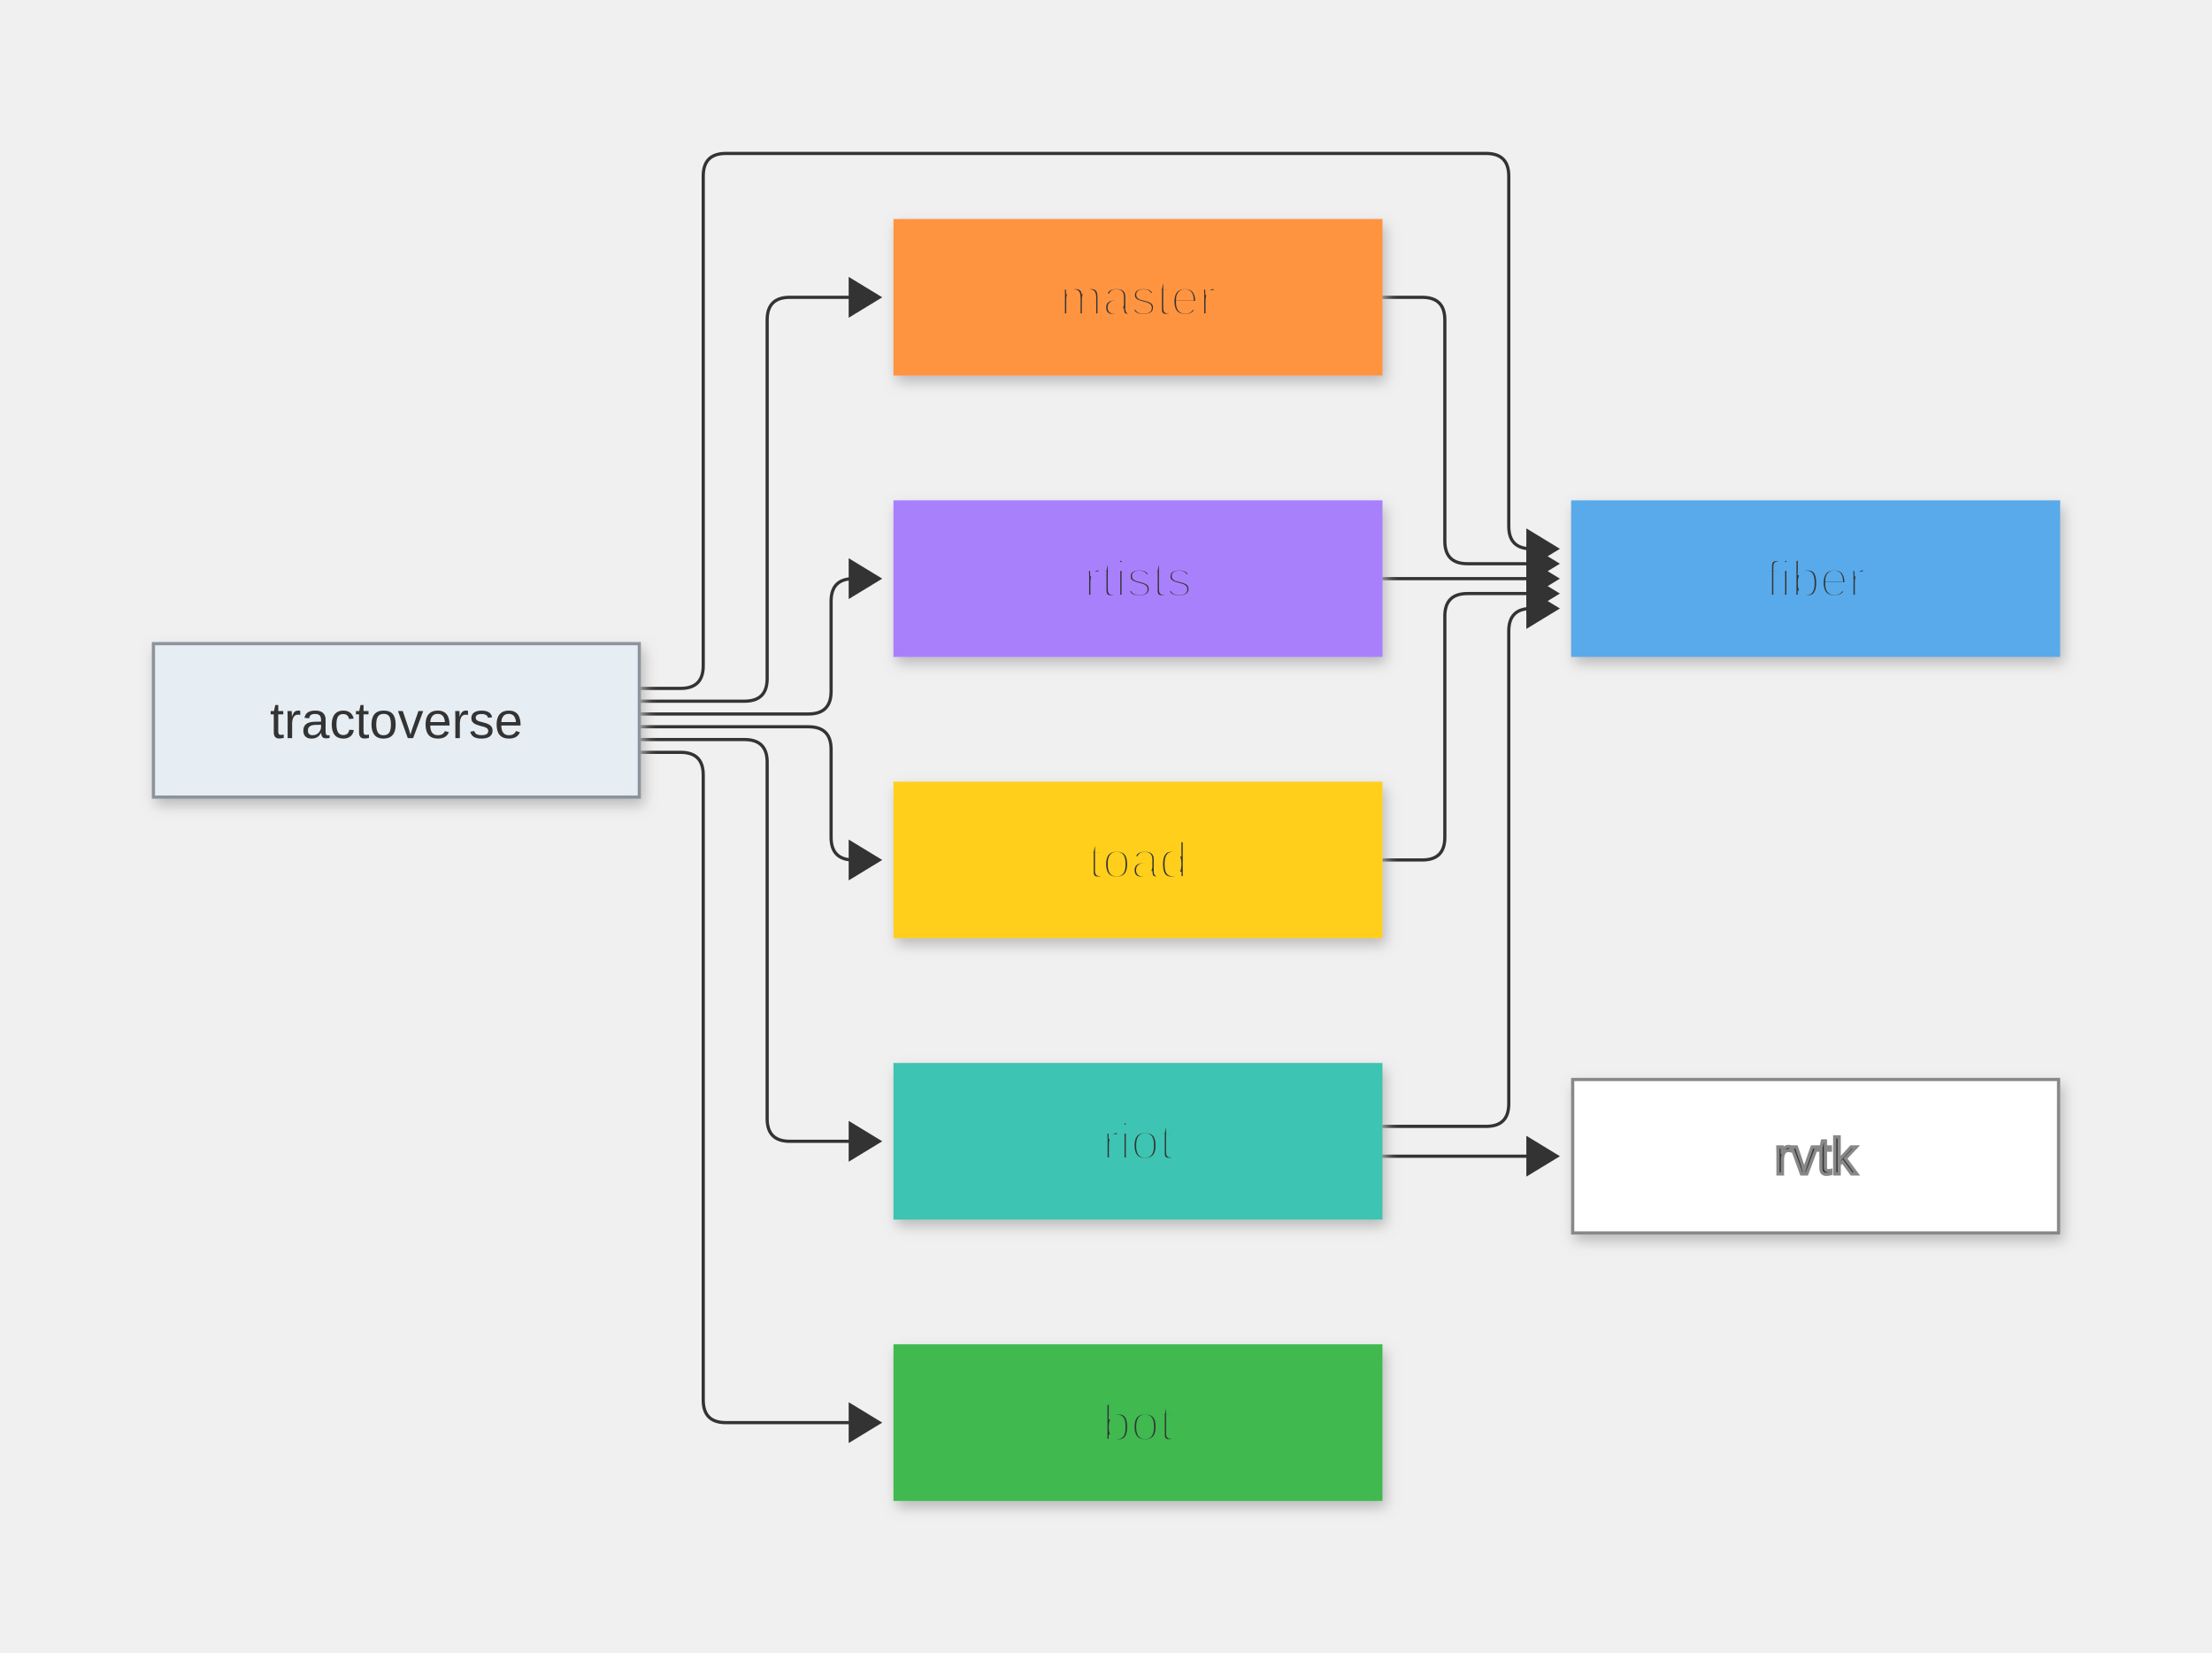
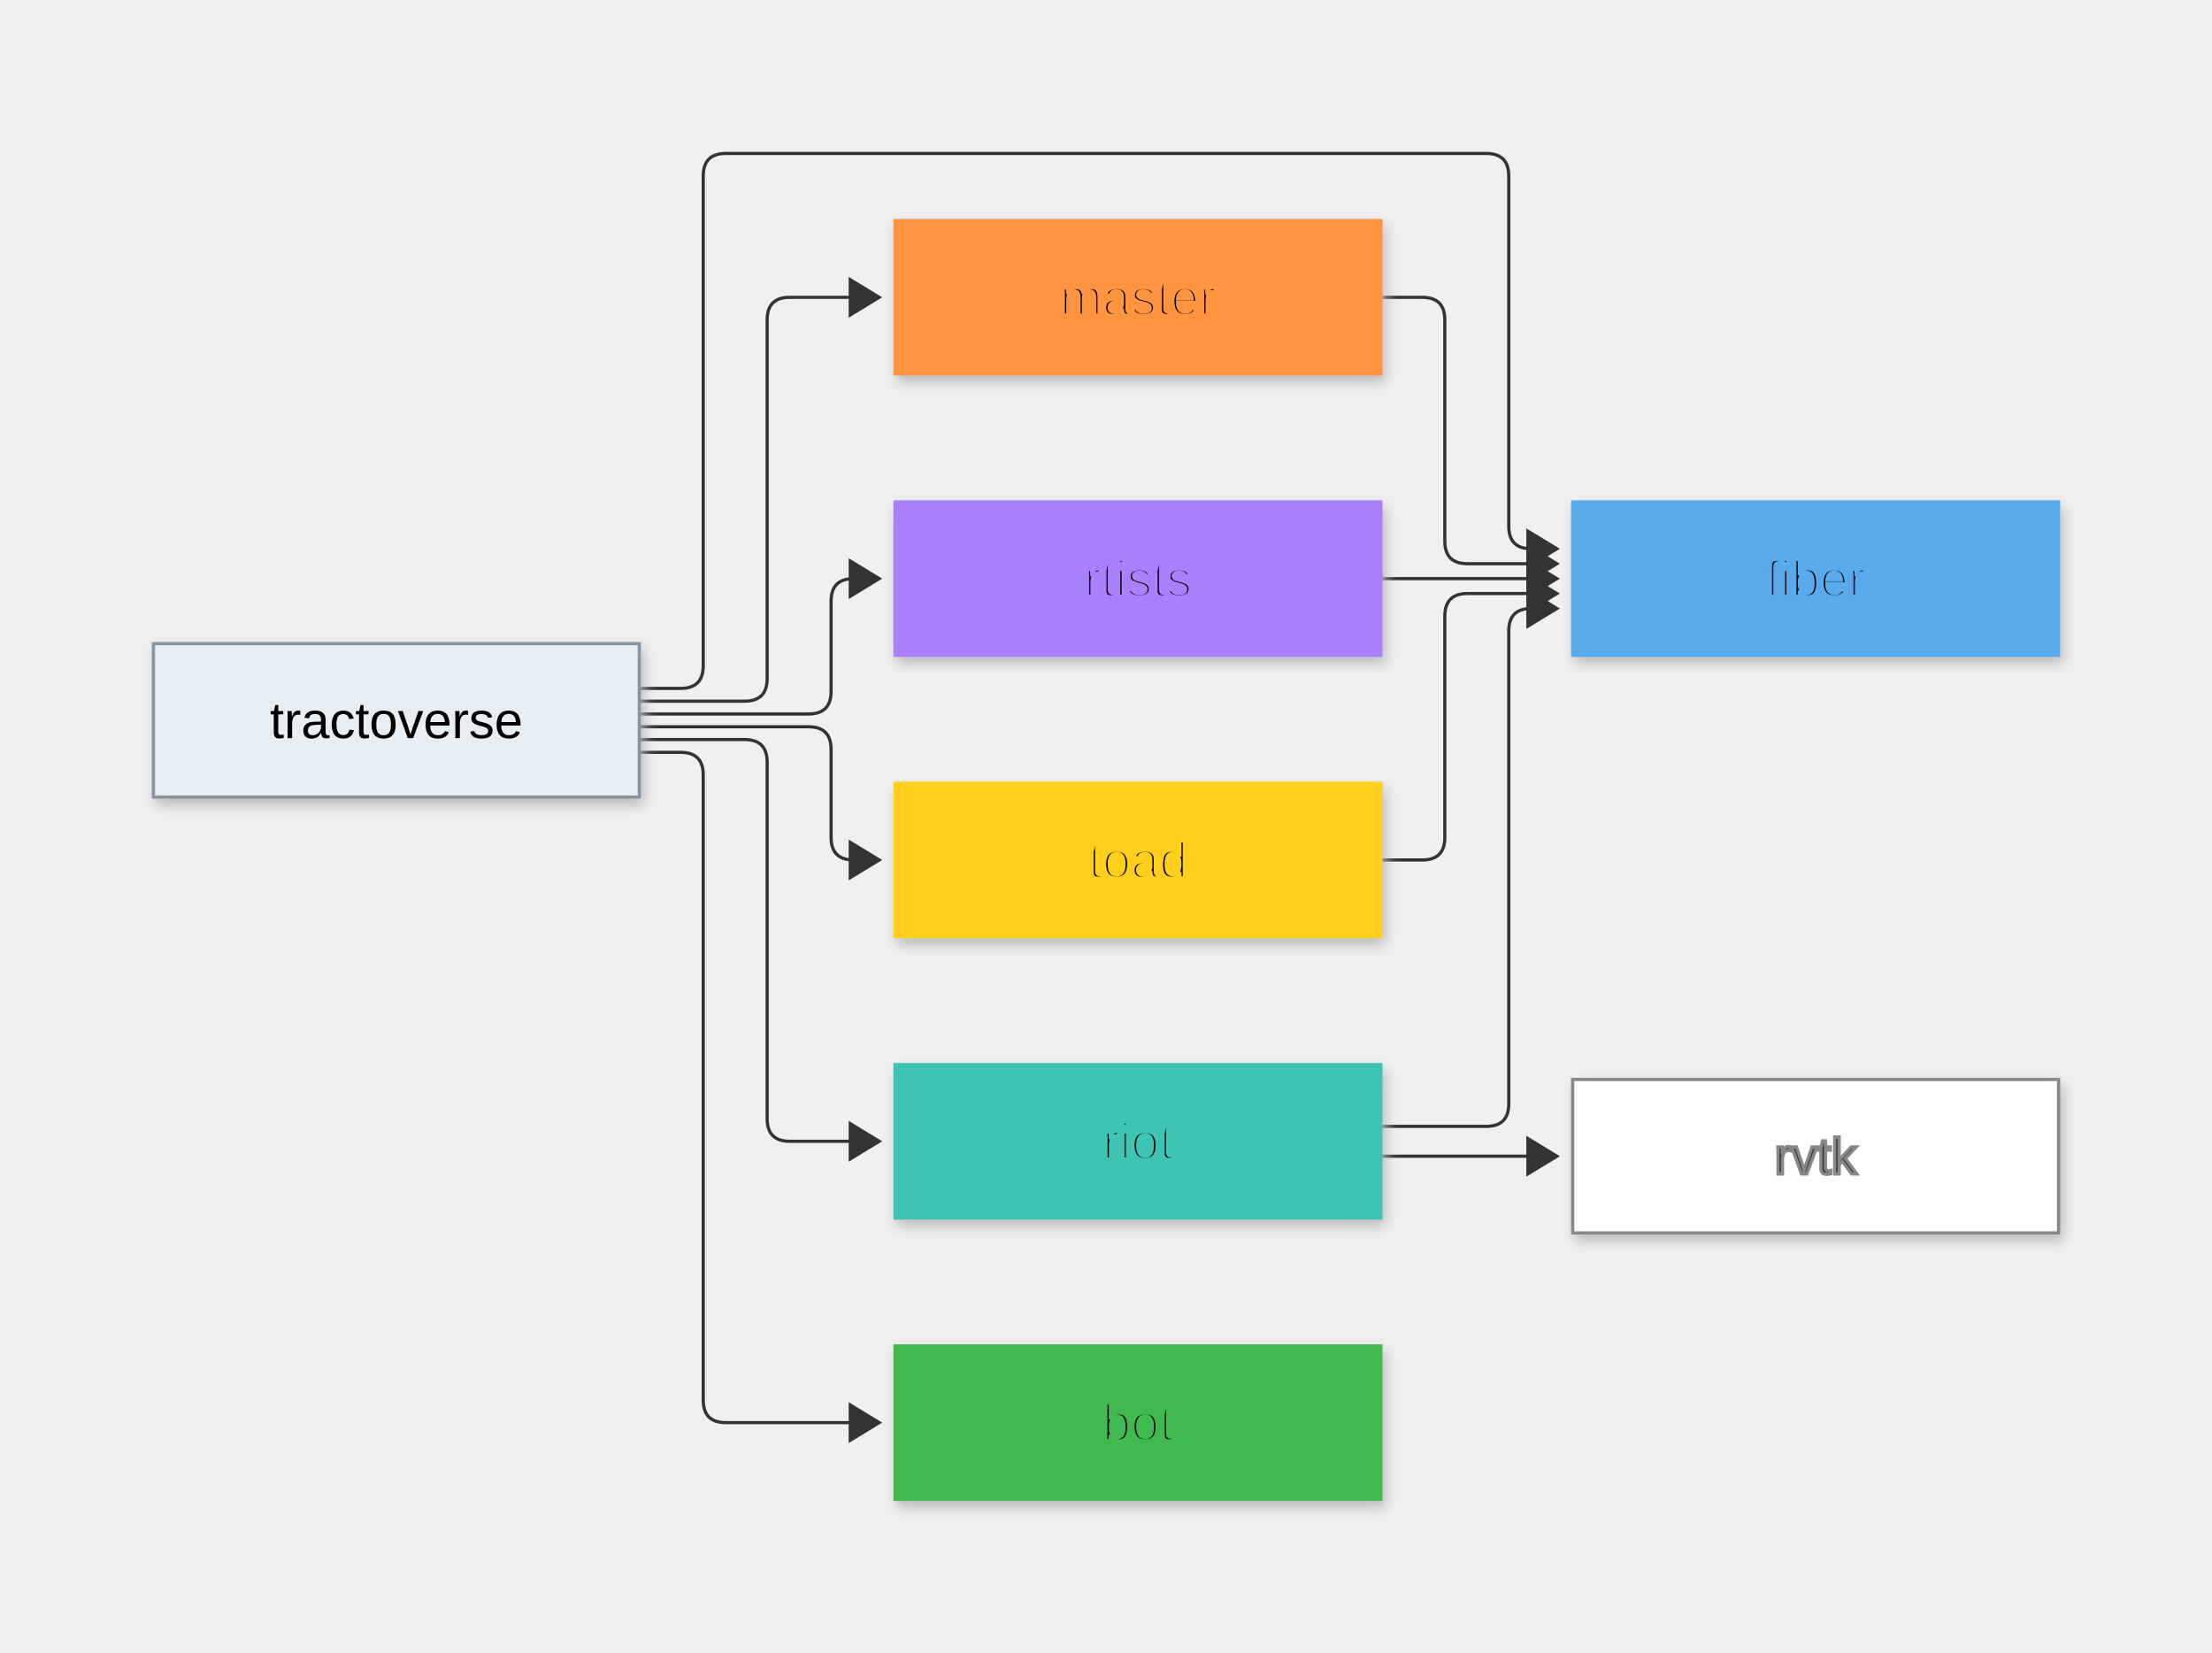
<svg xmlns="http://www.w3.org/2000/svg" id="diagram" width="100%" class="flowchart" style="max-width: 692px;" viewBox="-36 -36 692 517" role="graphics-document document" aria-roledescription="flowchart-v2" height="517" preserveAspectRatio="xMinYMin">
  <style>#diagram{font-family:"trebuchet ms",verdana,arial,sans-serif;font-size:16px;fill:#333;}@keyframes edge-animation-frame{from{stroke-dashoffset:0;}}@keyframes dash{to{stroke-dashoffset:0;}}#diagram .edge-animation-slow{stroke-dasharray:9,5!important;stroke-dashoffset:900;animation:dash 50s linear infinite;stroke-linecap:round;}#diagram .edge-animation-fast{stroke-dasharray:9,5!important;stroke-dashoffset:900;animation:dash 20s linear infinite;stroke-linecap:round;}#diagram .error-icon{fill:#552222;}#diagram .error-text{fill:#552222;stroke:#552222;}#diagram .edge-thickness-normal{stroke-width:1px;}#diagram .edge-thickness-thick{stroke-width:3.5px;}#diagram .edge-pattern-solid{stroke-dasharray:0;}#diagram .edge-thickness-invisible{stroke-width:0;fill:none;}#diagram .edge-pattern-dashed{stroke-dasharray:3;}#diagram .edge-pattern-dotted{stroke-dasharray:2;}#diagram .marker{fill:#333333;stroke:#333333;}#diagram .marker.cross{stroke:#333333;}#diagram svg{font-family:"trebuchet ms",verdana,arial,sans-serif;font-size:16px;}#diagram p{margin:0;}#diagram .label{font-family:"trebuchet ms",verdana,arial,sans-serif;color:#333;}#diagram .cluster-label text{fill:#333;}#diagram .cluster-label span{color:#333;}#diagram .cluster-label span p{background-color:transparent;}#diagram .label text,#diagram span{fill:#333;color:#333;}#diagram .node rect,#diagram .node circle,#diagram .node ellipse,#diagram .node polygon,#diagram .node path{fill:#ECECFF;stroke:#9370DB;stroke-width:1px;}#diagram .rough-node .label text,#diagram .node .label text,#diagram .image-shape .label,#diagram .icon-shape .label{text-anchor:middle;}#diagram .node .katex path{fill:#000;stroke:#000;stroke-width:1px;}#diagram .rough-node .label,#diagram .node .label,#diagram .image-shape .label,#diagram .icon-shape .label{text-align:center;}#diagram .node.clickable{cursor:pointer;}#diagram .root .anchor path{fill:#333333!important;stroke-width:0;stroke:#333333;}#diagram .arrowheadPath{fill:#333333;}#diagram .edgePaths .path{stroke:#333333;stroke-width:1px;}#diagram .flowchart-link{stroke:#333333;fill:none;}#diagram .edgeLabel{background-color:rgba(232,232,232, 0.8);text-align:center;}#diagram .edgeLabel p{background-color:rgba(232,232,232, 0.8);}#diagram .edgeLabel rect{opacity:0.5;background-color:rgba(232,232,232, 0.8);fill:rgba(232,232,232, 0.8);}#diagram .labelBkg{background-color:rgba(232, 232, 232, 0.5);}#diagram .cluster rect{fill:#ffffde;stroke:#aaaa33;stroke-width:1px;}#diagram .cluster text{fill:#333;}#diagram .cluster span{color:#333;}#diagram .node .collapsed-indicator{fill:#aaaa33;stroke:none;opacity:0.6;}#diagram .node .collapsed-separator{stroke:#aaaa33;stroke-width:0.75px;}#diagram div.mermaidTooltip{position:absolute;text-align:center;max-width:200px;padding:2px;font-family:"trebuchet ms",verdana,arial,sans-serif;font-size:12px;background:hsl(80, 100%, 96.275%);border:1px solid #aaaa33;border-radius:2px;pointer-events:none;z-index:100;}#diagram .flowchartTitleText{text-anchor:middle;font-size:18px;fill:#333;}#diagram rect.text{fill:none;stroke-width:0;}#diagram .icon-shape,#diagram .image-shape{background-color:rgba(232,232,232, 0.8);text-align:center;}#diagram .icon-shape p,#diagram .image-shape p{background-color:rgba(232,232,232, 0.8);padding:2px;}#diagram .icon-shape .label rect,#diagram .image-shape .label rect{opacity:0.5;background-color:rgba(232,232,232, 0.8);fill:rgba(232,232,232, 0.8);}#diagram .label-icon{display:inline-block;height:1em;overflow:visible;vertical-align:-0.125em;}#diagram .node .label-icon path{fill:currentColor;stroke:revert;stroke-width:revert;}#diagram .node .neo-node{stroke:#9370DB;}#diagram [data-look="neo"].node rect,#diagram [data-look="neo"].cluster rect,#diagram [data-look="neo"].node polygon{stroke:#9370DB;filter:drop-shadow(1px 2px 2px rgba(185, 185, 185, 1));}#diagram [data-look="neo"].swimlane.cluster rect{filter:none;}#diagram [data-look="neo"].node path{stroke:#9370DB;stroke-width:1px;}#diagram [data-look="neo"].node .outer-path{filter:drop-shadow(1px 2px 2px rgba(185, 185, 185, 1));}#diagram [data-look="neo"].node .neo-line path{stroke:#9370DB;filter:none;}#diagram [data-look="neo"].node circle{stroke:#9370DB;filter:drop-shadow(1px 2px 2px rgba(185, 185, 185, 1));}#diagram [data-look="neo"].node circle .state-start{fill:#000000;}#diagram [data-look="neo"].icon-shape .icon{fill:#9370DB;filter:drop-shadow(1px 2px 2px rgba(185, 185, 185, 1));}#diagram [data-look="neo"].icon-shape .icon-neo path{stroke:#9370DB;filter:drop-shadow(1px 2px 2px rgba(185, 185, 185, 1));}#diagram :root{--mermaid-font-family:"trebuchet ms",verdana,arial,sans-serif;}#diagram .fiber&gt;*{fill:rgb(89, 170, 234)!important;stroke:rgb(89, 170, 234)!important;color:rgb(0, 0, 0)!important;}#diagram .fiber span{fill:rgb(89, 170, 234)!important;stroke:rgb(89, 170, 234)!important;color:rgb(0, 0, 0)!important;}#diagram .fiber tspan{fill:rgb(0, 0, 0)!important;}#diagram .master&gt;*{fill:rgb(255, 148, 65)!important;stroke:rgb(255, 148, 65)!important;color:rgb(0, 0, 0)!important;}#diagram .master span{fill:rgb(255, 148, 65)!important;stroke:rgb(255, 148, 65)!important;color:rgb(0, 0, 0)!important;}#diagram .master tspan{fill:rgb(0, 0, 0)!important;}#diagram .rtists&gt;*{fill:rgb(169, 128, 252)!important;stroke:rgb(169, 128, 252)!important;color:rgb(0, 0, 0)!important;}#diagram .rtists span{fill:rgb(169, 128, 252)!important;stroke:rgb(169, 128, 252)!important;color:rgb(0, 0, 0)!important;}#diagram .rtists tspan{fill:rgb(0, 0, 0)!important;}#diagram .riot&gt;*{fill:rgb(62, 196, 178)!important;stroke:rgb(62, 196, 178)!important;color:rgb(0, 0, 0)!important;}#diagram .riot span{fill:rgb(62, 196, 178)!important;stroke:rgb(62, 196, 178)!important;color:rgb(0, 0, 0)!important;}#diagram .riot tspan{fill:rgb(0, 0, 0)!important;}#diagram .toad&gt;*{fill:rgb(255, 207, 27)!important;stroke:rgb(255, 207, 27)!important;color:rgb(0, 0, 0)!important;}#diagram .toad span{fill:rgb(255, 207, 27)!important;stroke:rgb(255, 207, 27)!important;color:rgb(0, 0, 0)!important;}#diagram .toad tspan{fill:rgb(0, 0, 0)!important;}#diagram .bot&gt;*{fill:rgb(63, 185, 80)!important;stroke:rgb(63, 185, 80)!important;color:rgb(0, 0, 0)!important;}#diagram .bot span{fill:rgb(63, 185, 80)!important;stroke:rgb(63, 185, 80)!important;color:rgb(0, 0, 0)!important;}#diagram .bot tspan{fill:rgb(0, 0, 0)!important;}#diagram .rvtk&gt;*{fill:rgb(255, 255, 255)!important;stroke:rgb(136, 136, 136)!important;color:rgb(51, 51, 51)!important;}#diagram .rvtk span{fill:rgb(255, 255, 255)!important;stroke:rgb(136, 136, 136)!important;color:rgb(51, 51, 51)!important;}#diagram .rvtk tspan{fill:rgb(51, 51, 51)!important;}</style>
  <g>
    <marker id="diagram_flowchart-v2-pointEnd" class="marker flowchart-v2" viewBox="0 0 10 10" refX="5" refY="5" markerUnits="userSpaceOnUse" markerWidth="8" markerHeight="8" orient="auto">
      <path d="M 0 0 L 10 5 L 0 10 z" class="arrowMarkerPath" style="stroke-width: 1; stroke-dasharray: 1, 0;" />
    </marker>
    <marker id="diagram_flowchart-v2-pointStart" class="marker flowchart-v2" viewBox="0 0 10 10" refX="4.5" refY="5" markerUnits="userSpaceOnUse" markerWidth="8" markerHeight="8" orient="auto">
      <path d="M 0 5 L 10 10 L 10 0 z" class="arrowMarkerPath" style="stroke-width: 1; stroke-dasharray: 1, 0;" />
    </marker>
    <marker id="diagram_flowchart-v2-pointEnd-margin" class="marker flowchart-v2" viewBox="0 0 11.5 14" refX="11.5" refY="7" markerUnits="userSpaceOnUse" markerWidth="10.5" markerHeight="14" orient="auto">
      <path d="M 0 0 L 11.5 7 L 0 14 z" class="arrowMarkerPath" style="stroke-width: 0; stroke-dasharray: 1, 0;" />
    </marker>
    <marker id="diagram_flowchart-v2-pointStart-margin" class="marker flowchart-v2" viewBox="0 0 11.5 14" refX="1" refY="7" markerUnits="userSpaceOnUse" markerWidth="11.5" markerHeight="14" orient="auto">
      <polygon points="0,7 11.5,14 11.5,0" class="arrowMarkerPath" style="stroke-width: 0; stroke-dasharray: 1, 0;" />
    </marker>
    <marker id="diagram_flowchart-v2-circleEnd" class="marker flowchart-v2" viewBox="0 0 10 10" refX="11" refY="5" markerUnits="userSpaceOnUse" markerWidth="11" markerHeight="11" orient="auto">
      <circle cx="5" cy="5" r="5" class="arrowMarkerPath" style="stroke-width: 1; stroke-dasharray: 1, 0;" />
    </marker>
    <marker id="diagram_flowchart-v2-circleStart" class="marker flowchart-v2" viewBox="0 0 10 10" refX="-1" refY="5" markerUnits="userSpaceOnUse" markerWidth="11" markerHeight="11" orient="auto">
      <circle cx="5" cy="5" r="5" class="arrowMarkerPath" style="stroke-width: 1; stroke-dasharray: 1, 0;" />
    </marker>
    <marker id="diagram_flowchart-v2-circleEnd-margin" class="marker flowchart-v2" viewBox="0 0 10 10" refY="5" refX="12.25" markerUnits="userSpaceOnUse" markerWidth="14" markerHeight="14" orient="auto">
      <circle cx="5" cy="5" r="5" class="arrowMarkerPath" style="stroke-width: 0; stroke-dasharray: 1, 0;" />
    </marker>
    <marker id="diagram_flowchart-v2-circleStart-margin" class="marker flowchart-v2" viewBox="0 0 10 10" refX="-2" refY="5" markerUnits="userSpaceOnUse" markerWidth="14" markerHeight="14" orient="auto">
      <circle cx="5" cy="5" r="5" class="arrowMarkerPath" style="stroke-width: 0; stroke-dasharray: 1, 0;" />
    </marker>
    <marker id="diagram_flowchart-v2-crossEnd" class="marker cross flowchart-v2" viewBox="0 0 11 11" refX="12" refY="5.2" markerUnits="userSpaceOnUse" markerWidth="11" markerHeight="11" orient="auto">
      <path d="M 1,1 l 9,9 M 10,1 l -9,9" class="arrowMarkerPath" style="stroke-width: 2; stroke-dasharray: 1, 0;" />
    </marker>
    <marker id="diagram_flowchart-v2-crossStart" class="marker cross flowchart-v2" viewBox="0 0 11 11" refX="-1" refY="5.2" markerUnits="userSpaceOnUse" markerWidth="11" markerHeight="11" orient="auto">
      <path d="M 1,1 l 9,9 M 10,1 l -9,9" class="arrowMarkerPath" style="stroke-width: 2; stroke-dasharray: 1, 0;" />
    </marker>
    <marker id="diagram_flowchart-v2-crossEnd-margin" class="marker cross flowchart-v2" viewBox="0 0 15 15" refX="17.7" refY="7.5" markerUnits="userSpaceOnUse" markerWidth="12" markerHeight="12" orient="auto">
      <path d="M 1,1 L 14,14 M 1,14 L 14,1" class="arrowMarkerPath" style="stroke-width: 2.5;" />
    </marker>
    <marker id="diagram_flowchart-v2-crossStart-margin" class="marker cross flowchart-v2" viewBox="0 0 15 15" refX="-3.5" refY="7.5" markerUnits="userSpaceOnUse" markerWidth="12" markerHeight="12" orient="auto">
      <path d="M 1,1 L 14,14 M 1,14 L 14,1" class="arrowMarkerPath" style="stroke-width: 2.5; stroke-dasharray: 1, 0;" />
    </marker>
    <g class="root">
      <g class="clusters" />
      <g class="edges edgePaths">
        <path d="M164,179.333L176.929,179.333Q184,179.333 184,172.262L184,19.071Q184,12 191.071,12L320,12L428.929,12Q436,12 436,19.071L436,128.596Q436,135.667 443.071,135.667L452,135.667" id="diagram-L_tractoverse_fiber_0" class="edge-thickness-normal edge-pattern-solid edge-thickness-normal edge-pattern-solid flowchart-link" style="stroke-dasharray: 0 0 564.343 4; stroke-dashoffset: 0;;" data-edge="true" data-et="edge" data-id="L_tractoverse_fiber_0" data-points="W3sieCI6MTY0LCJ5IjoxNzkuMzMzMzMzMzMzMzMzMzF9LHsieCI6MTg0LCJ5IjoxNzkuMzMzMzMzMzMzMzMzMzF9LHsieCI6MTg0LCJ5IjoxMn0seyJ4IjozMjAsInkiOjEyfSx7IngiOjQzNiwieSI6MTJ9LHsieCI6NDM2LCJ5IjoxMzUuNjY2NjY2NjY2NjY2NjZ9LHsieCI6NDU2LCJ5IjoxMzUuNjY2NjY2NjY2NjY2NjZ9XQ==" data-look="neo" marker-end="url(#diagram_flowchart-v2-pointEnd-margin)" />
        <path d="M164,183.333L196.929,183.333Q204,183.333 204,176.262L204,64.071Q204,57 211.071,57L240,57" id="diagram-L_tractoverse_master_0" class="edge-thickness-normal edge-pattern-solid edge-thickness-normal edge-pattern-solid flowchart-link" style="stroke-dasharray: 0 0 193.005 4; stroke-dashoffset: 0;;" data-edge="true" data-et="edge" data-id="L_tractoverse_master_0" data-points="W3sieCI6MTY0LCJ5IjoxODMuMzMzMzMzMzMzMzMzMzF9LHsieCI6MjA0LCJ5IjoxODMuMzMzMzMzMzMzMzMzMzF9LHsieCI6MjA0LCJ5Ijo1N30seyJ4IjoyNDQsInkiOjU3fV0=" data-look="neo" marker-end="url(#diagram_flowchart-v2-pointEnd-margin)" />
        <path d="M164,187.333L216.929,187.333Q224,187.333 224,180.262L224,152.071Q224,145 231.071,145L240,145" id="diagram-L_tractoverse_rtists_0" class="edge-thickness-normal edge-pattern-solid edge-thickness-normal edge-pattern-solid flowchart-link" style="stroke-dasharray: 0 0 109.005 4; stroke-dashoffset: 0;;" data-edge="true" data-et="edge" data-id="L_tractoverse_rtists_0" data-points="W3sieCI6MTY0LCJ5IjoxODcuMzMzMzMzMzMzMzMzMzF9LHsieCI6MjI0LCJ5IjoxODcuMzMzMzMzMzMzMzMzMzF9LHsieCI6MjI0LCJ5IjoxNDV9LHsieCI6MjQ0LCJ5IjoxNDV9XQ==" data-look="neo" marker-end="url(#diagram_flowchart-v2-pointEnd-margin)" />
        <path d="M164,195.333L196.929,195.333Q204,195.333 204,202.404L204,313.929Q204,321 211.071,321L240,321" id="diagram-L_tractoverse_riot_0" class="edge-thickness-normal edge-pattern-solid edge-thickness-normal edge-pattern-solid flowchart-link" style="stroke-dasharray: 0 0 192.338 4; stroke-dashoffset: 0;;" data-edge="true" data-et="edge" data-id="L_tractoverse_riot_0" data-points="W3sieCI6MTY0LCJ5IjoxOTUuMzMzMzMzMzMzMzMzMzF9LHsieCI6MjA0LCJ5IjoxOTUuMzMzMzMzMzMzMzMzMzF9LHsieCI6MjA0LCJ5IjozMjF9LHsieCI6MjQ0LCJ5IjozMjF9XQ==" data-look="neo" marker-end="url(#diagram_flowchart-v2-pointEnd-margin)" />
        <path d="M164,191.333L216.929,191.333Q224,191.333 224,198.404L224,225.929Q224,233 231.071,233L240,233" id="diagram-L_tractoverse_toad_0" class="edge-thickness-normal edge-pattern-solid edge-thickness-normal edge-pattern-solid flowchart-link" style="stroke-dasharray: 0 0 108.338 4; stroke-dashoffset: 0;;" data-edge="true" data-et="edge" data-id="L_tractoverse_toad_0" data-points="W3sieCI6MTY0LCJ5IjoxOTEuMzMzMzMzMzMzMzMzMzF9LHsieCI6MjI0LCJ5IjoxOTEuMzMzMzMzMzMzMzMzMzF9LHsieCI6MjI0LCJ5IjoyMzN9LHsieCI6MjQ0LCJ5IjoyMzN9XQ==" data-look="neo" marker-end="url(#diagram_flowchart-v2-pointEnd-margin)" />
        <path d="M164,199.333L176.929,199.333Q184,199.333 184,206.404L184,401.929Q184,409 191.071,409L240,409" id="diagram-L_tractoverse_bot_0" class="edge-thickness-normal edge-pattern-solid edge-thickness-normal edge-pattern-solid flowchart-link" style="stroke-dasharray: 0 0 276.338 4; stroke-dashoffset: 0;;" data-edge="true" data-et="edge" data-id="L_tractoverse_bot_0" data-points="W3sieCI6MTY0LCJ5IjoxOTkuMzMzMzMzMzMzMzMzMzF9LHsieCI6MTg0LCJ5IjoxOTkuMzMzMzMzMzMzMzMzMzF9LHsieCI6MTg0LCJ5Ijo0MDl9LHsieCI6MjQ0LCJ5Ijo0MDl9XQ==" data-look="neo" marker-end="url(#diagram_flowchart-v2-pointEnd-margin)" />
        <path d="M396,57L408.929,57Q416,57 416,64.071L416,133.262Q416,140.333 423.071,140.333L452,140.333" id="diagram-L_master_fiber_0" class="edge-thickness-normal edge-pattern-solid edge-thickness-normal edge-pattern-solid flowchart-link" style="stroke-dasharray: 0 0 130.005 4; stroke-dashoffset: 0;;" data-edge="true" data-et="edge" data-id="L_master_fiber_0" data-points="W3sieCI6Mzk2LCJ5Ijo1N30seyJ4Ijo0MTYsInkiOjU3fSx7IngiOjQxNiwieSI6MTQwLjMzMzMzMzMzMzMzMzM0fSx7IngiOjQ1NiwieSI6MTQwLjMzMzMzMzMzMzMzMzM0fV0=" data-look="neo" marker-end="url(#diagram_flowchart-v2-pointEnd-margin)" />
        <path d="M396,145L452,145" id="diagram-L_rtists_fiber_0" class="edge-thickness-normal edge-pattern-solid edge-thickness-normal edge-pattern-solid flowchart-link" style="stroke-dasharray: 0 0 52 4; stroke-dashoffset: 0;;" data-edge="true" data-et="edge" data-id="L_rtists_fiber_0" data-points="W3sieCI6Mzk2LCJ5IjoxNDV9LHsieCI6NDU2LCJ5IjoxNDV9XQ==" data-look="neo" marker-end="url(#diagram_flowchart-v2-pointEnd-margin)" />
        <path d="M396,233L408.929,233Q416,233 416,225.929L416,156.738Q416,149.667 423.071,149.667L452,149.667" id="diagram-L_toad_fiber_0" class="edge-thickness-normal edge-pattern-solid edge-thickness-normal edge-pattern-solid flowchart-link" style="stroke-dasharray: 0 0 130.005 4; stroke-dashoffset: 0;;" data-edge="true" data-et="edge" data-id="L_toad_fiber_0" data-points="W3sieCI6Mzk2LCJ5IjoyMzN9LHsieCI6NDE2LCJ5IjoyMzN9LHsieCI6NDE2LCJ5IjoxNDkuNjY2NjY2NjY2NjY2NjZ9LHsieCI6NDU2LCJ5IjoxNDkuNjY2NjY2NjY2NjY2NjZ9XQ==" data-look="neo" marker-end="url(#diagram_flowchart-v2-pointEnd-margin)" />
        <path d="M396,316.333L428.929,316.333Q436,316.333 436,309.262L436,161.404Q436,154.333 443.071,154.333L452,154.333" id="diagram-L_riot_fiber_0" class="edge-thickness-normal edge-pattern-solid edge-thickness-normal edge-pattern-solid flowchart-link" style="stroke-dasharray: 0 0 208.672 4; stroke-dashoffset: 0;;" data-edge="true" data-et="edge" data-id="L_riot_fiber_0" data-points="W3sieCI6Mzk2LCJ5IjozMTYuMzMzMzMzMzMzMzMzM30seyJ4Ijo0MzYsInkiOjMxNi4zMzMzMzMzMzMzMzMzfSx7IngiOjQzNiwieSI6MTU0LjMzMzMzMzMzMzMzMzMxfSx7IngiOjQ1NiwieSI6MTU0LjMzMzMzMzMzMzMzMzMxfV0=" data-look="neo" marker-end="url(#diagram_flowchart-v2-pointEnd-margin)" />
        <path d="M396,325.667L452,325.667" id="diagram-L_riot_rvtk_0" class="edge-thickness-normal edge-pattern-solid edge-thickness-normal edge-pattern-solid flowchart-link" style="stroke-dasharray: 0 0 52 4; stroke-dashoffset: 0;;" data-edge="true" data-et="edge" data-id="L_riot_rvtk_0" data-points="W3sieCI6Mzk2LCJ5IjozMjUuNjY2NjY2NjY2NjY2N30seyJ4Ijo0NTYsInkiOjMyNS42NjY2NjY2NjY2NjY3fV0=" data-look="neo" marker-end="url(#diagram_flowchart-v2-pointEnd-margin)" />
      </g>
      <g class="edgeLabels" />
      <g class="nodes">
        <g class="node default" id="diagram-flowchart-tractoverse-0" data-look="neo" transform="translate(88, 189.3333)">
          <rect class="basic label-container" style="fill:#e6edf3 !important;stroke:#8b949e !important" x="-76" y="-24" width="152" height="48" />
          <g class="label" style="" transform="translate(-60, -12)">
            <rect />
-             <text x="60" y="12" text-anchor="middle" dominant-baseline="central" fill="#000000">tractoverse</text>
+             <text x="60" y="12" text-anchor="middle" dominant-baseline="central" fill="#000000" style="fill:#000000">tractoverse</text>
          </g>
        </g>
        <g class="node default fiber" id="diagram-flowchart-fiber-1" data-look="neo" transform="translate(532, 145)">
          <rect class="basic label-container" style="fill:#59aaea !important;stroke:#59aaea !important" x="-76" y="-24" width="152" height="48" />
          <g class="label" style="color:#000 !important" transform="translate(-60, -12)">
            <rect />
-             <text x="60" y="12" text-anchor="middle" dominant-baseline="central" fill="#000000">fiber</text>
+             <text x="60" y="12" text-anchor="middle" dominant-baseline="central" fill="#000000" style="fill:#000000">fiber</text>
          </g>
        </g>
        <g class="node default master" id="diagram-flowchart-master-3" data-look="neo" transform="translate(320, 57)">
          <rect class="basic label-container" style="fill:#ff9441 !important;stroke:#ff9441 !important" x="-76" y="-24" width="152" height="48" />
          <g class="label" style="color:#000 !important" transform="translate(-60, -12)">
            <rect />
-             <text x="60" y="12" text-anchor="middle" dominant-baseline="central" fill="#000000">master</text>
+             <text x="60" y="12" text-anchor="middle" dominant-baseline="central" fill="#000000" style="fill:#000000">master</text>
          </g>
        </g>
        <g class="node default rtists" id="diagram-flowchart-rtists-5" data-look="neo" transform="translate(320, 145)">
          <rect class="basic label-container" style="fill:#a980fc !important;stroke:#a980fc !important" x="-76" y="-24" width="152" height="48" />
          <g class="label" style="color:#000 !important" transform="translate(-60, -12)">
            <rect />
-             <text x="60" y="12" text-anchor="middle" dominant-baseline="central" fill="#000000">rtists</text>
+             <text x="60" y="12" text-anchor="middle" dominant-baseline="central" fill="#000000" style="fill:#000000">rtists</text>
          </g>
        </g>
        <g class="node default riot" id="diagram-flowchart-riot-7" data-look="neo" transform="translate(320, 321)">
          <rect class="basic label-container" style="fill:#3ec4b2 !important;stroke:#3ec4b2 !important" x="-76" y="-24" width="152" height="48" />
          <g class="label" style="color:#000 !important" transform="translate(-60, -12)">
            <rect />
-             <text x="60" y="12" text-anchor="middle" dominant-baseline="central" fill="#000000">riot</text>
+             <text x="60" y="12" text-anchor="middle" dominant-baseline="central" fill="#000000" style="fill:#000000">riot</text>
          </g>
        </g>
        <g class="node default toad" id="diagram-flowchart-toad-9" data-look="neo" transform="translate(320, 233)">
          <rect class="basic label-container" style="fill:#ffcf1b !important;stroke:#ffcf1b !important" x="-76" y="-24" width="152" height="48" />
          <g class="label" style="color:#000 !important" transform="translate(-60, -12)">
            <rect />
-             <text x="60" y="12" text-anchor="middle" dominant-baseline="central" fill="#000000">toad</text>
+             <text x="60" y="12" text-anchor="middle" dominant-baseline="central" fill="#000000" style="fill:#000000">toad</text>
          </g>
        </g>
        <g class="node default bot" id="diagram-flowchart-bot-11" data-look="neo" transform="translate(320, 409)">
          <rect class="basic label-container" style="fill:#3fb950 !important;stroke:#3fb950 !important" x="-76" y="-24" width="152" height="48" />
          <g class="label" style="color:#000 !important" transform="translate(-60, -12)">
            <rect />
-             <text x="60" y="12" text-anchor="middle" dominant-baseline="central" fill="#000000">bot</text>
+             <text x="60" y="12" text-anchor="middle" dominant-baseline="central" fill="#000000" style="fill:#000000">bot</text>
          </g>
        </g>
        <g class="node default rvtk" id="diagram-flowchart-rvtk-21" data-look="neo" transform="translate(532, 325.6667)">
          <rect class="basic label-container" style="fill:#ffffff !important;stroke:#888 !important" x="-76" y="-24" width="152" height="48" />
          <g class="label" style="color:#333 !important" transform="translate(-60, -12)">
            <rect />
-             <text x="60" y="12" text-anchor="middle" dominant-baseline="central" fill="#333333">rvtk</text>
+             <text x="60" y="12" text-anchor="middle" dominant-baseline="central" fill="#000000" style="fill:#333333">rvtk</text>
          </g>
        </g>
      </g>
    </g>
  </g>
  <defs>
    <filter id="diagram-drop-shadow" height="130%" width="130%">
      <feDropShadow dx="4" dy="4" stdDeviation="0" flood-opacity="0.06" flood-color="#000000" />
    </filter>
  </defs>
  <defs>
    <filter id="diagram-drop-shadow-small" height="150%" width="150%">
      <feDropShadow dx="2" dy="2" stdDeviation="0" flood-opacity="0.06" flood-color="#000000" />
    </filter>
  </defs>
</svg>
